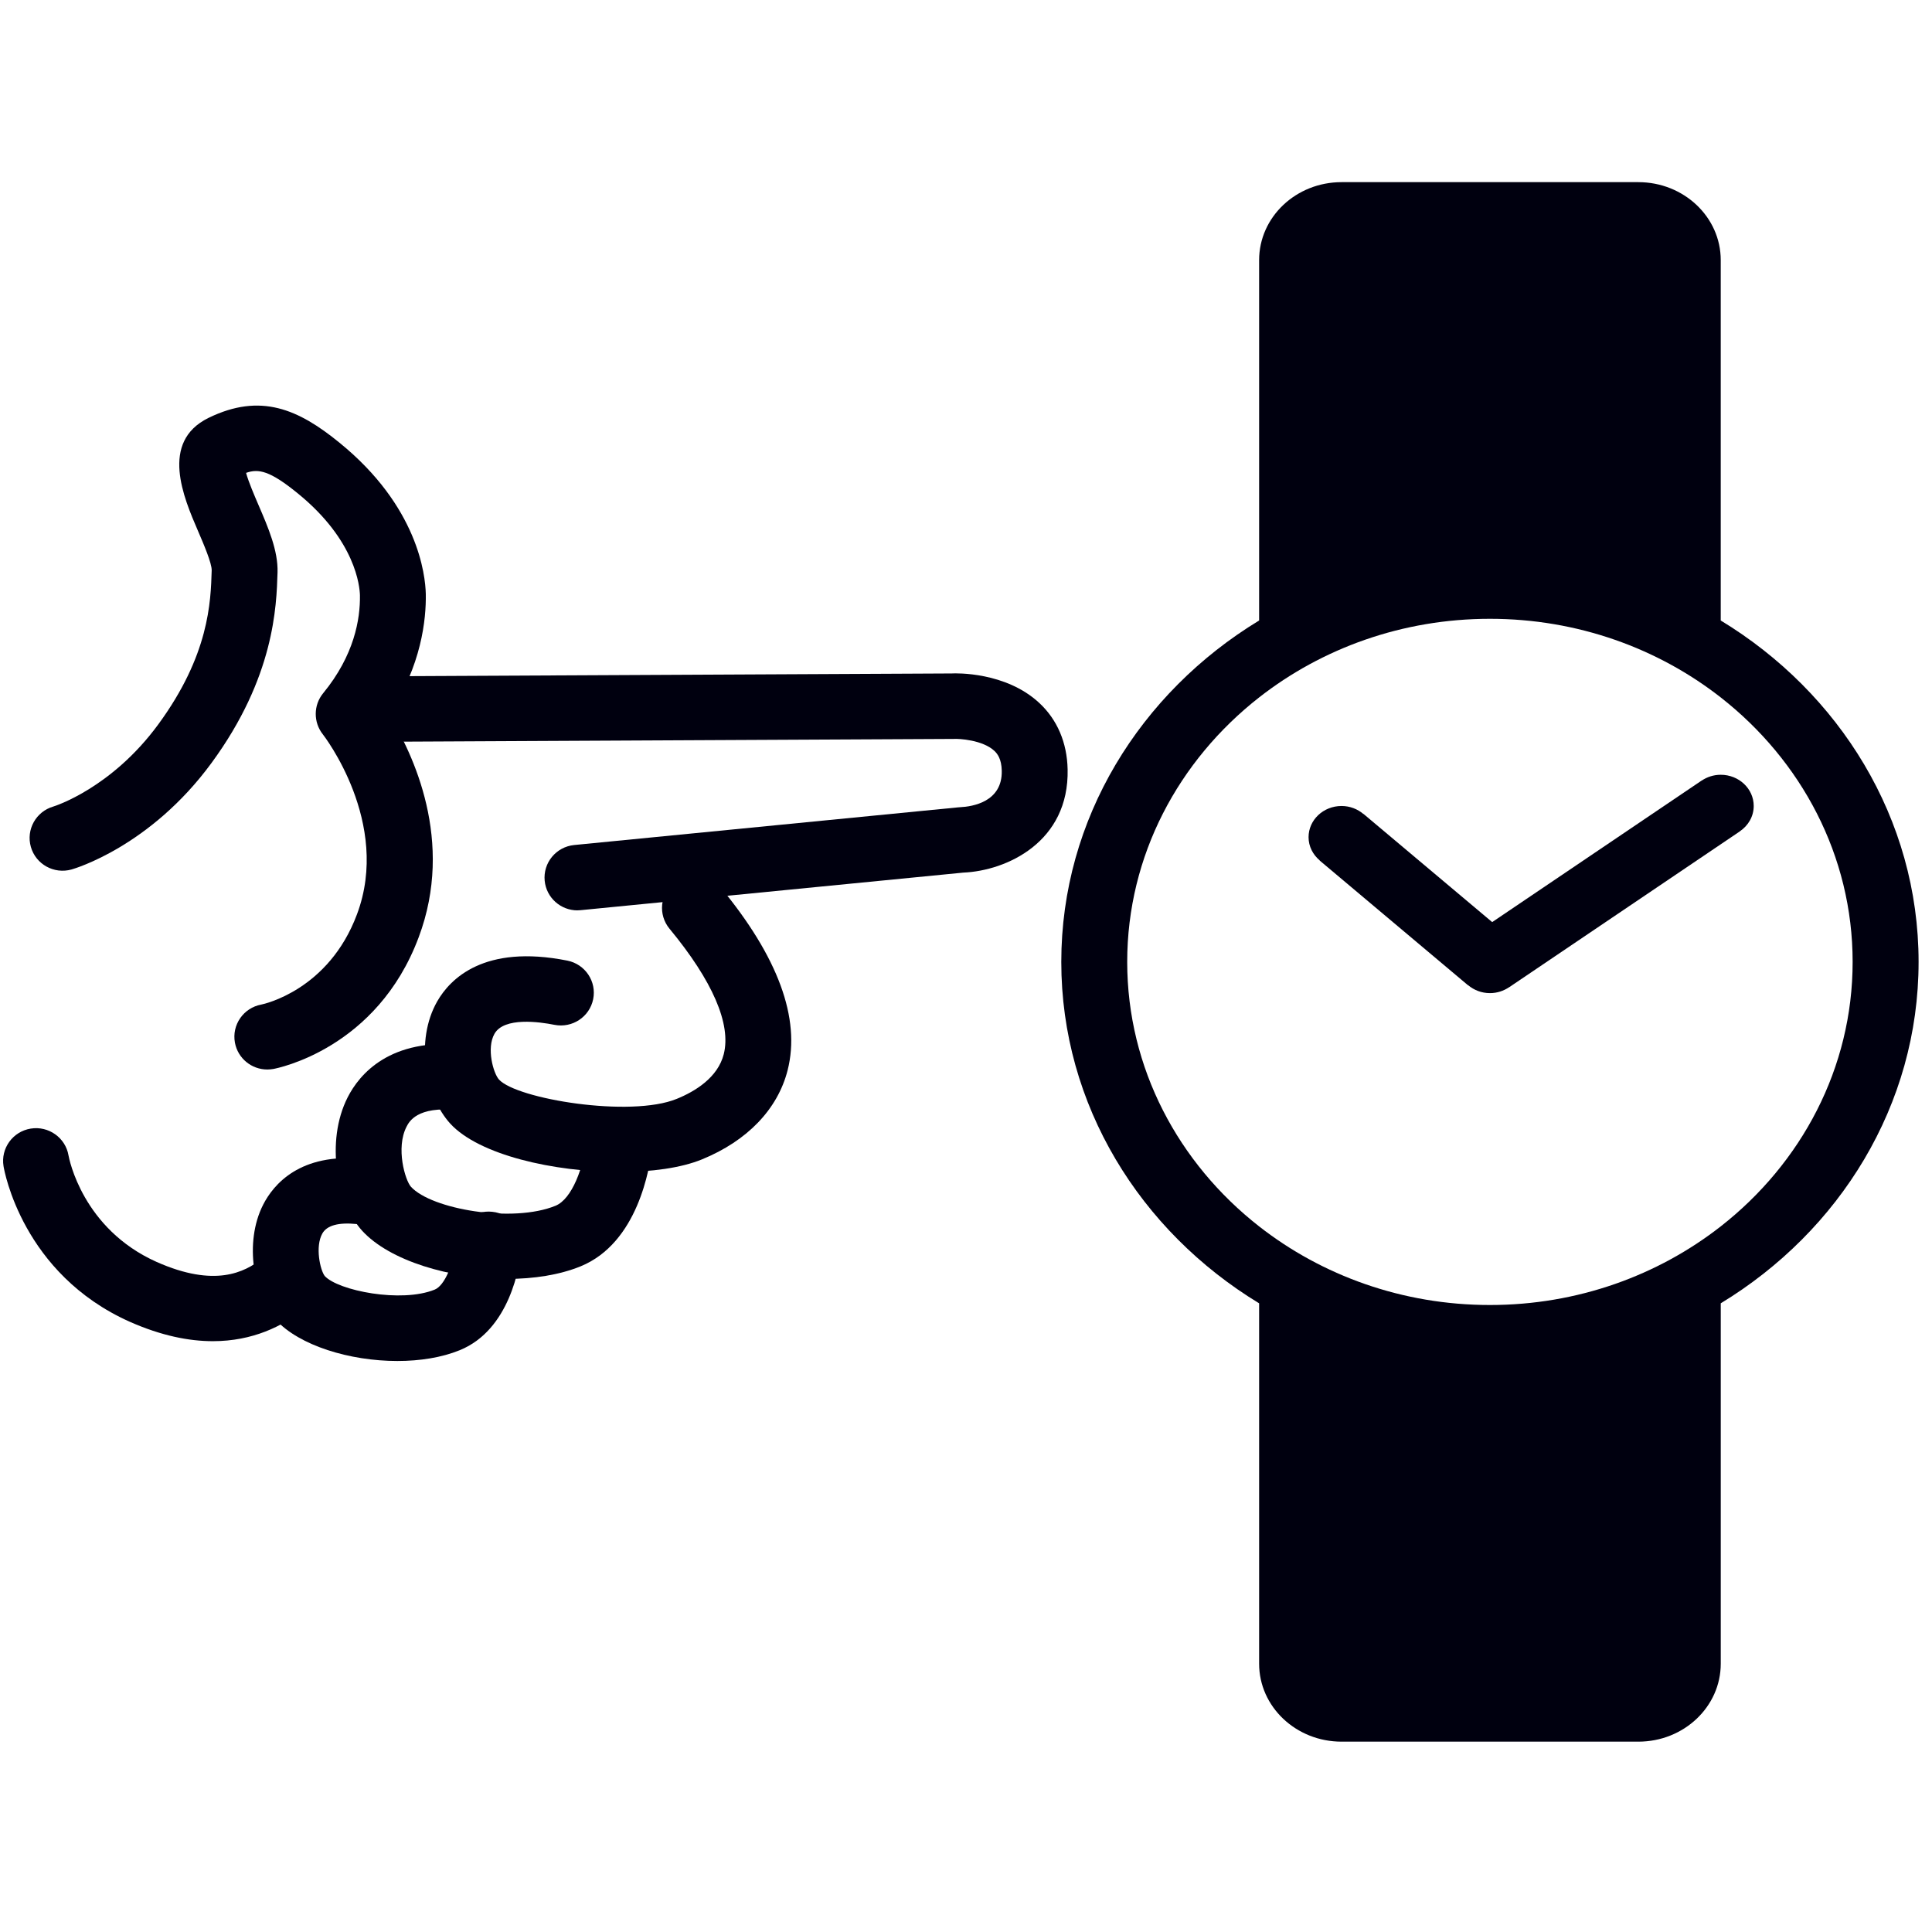
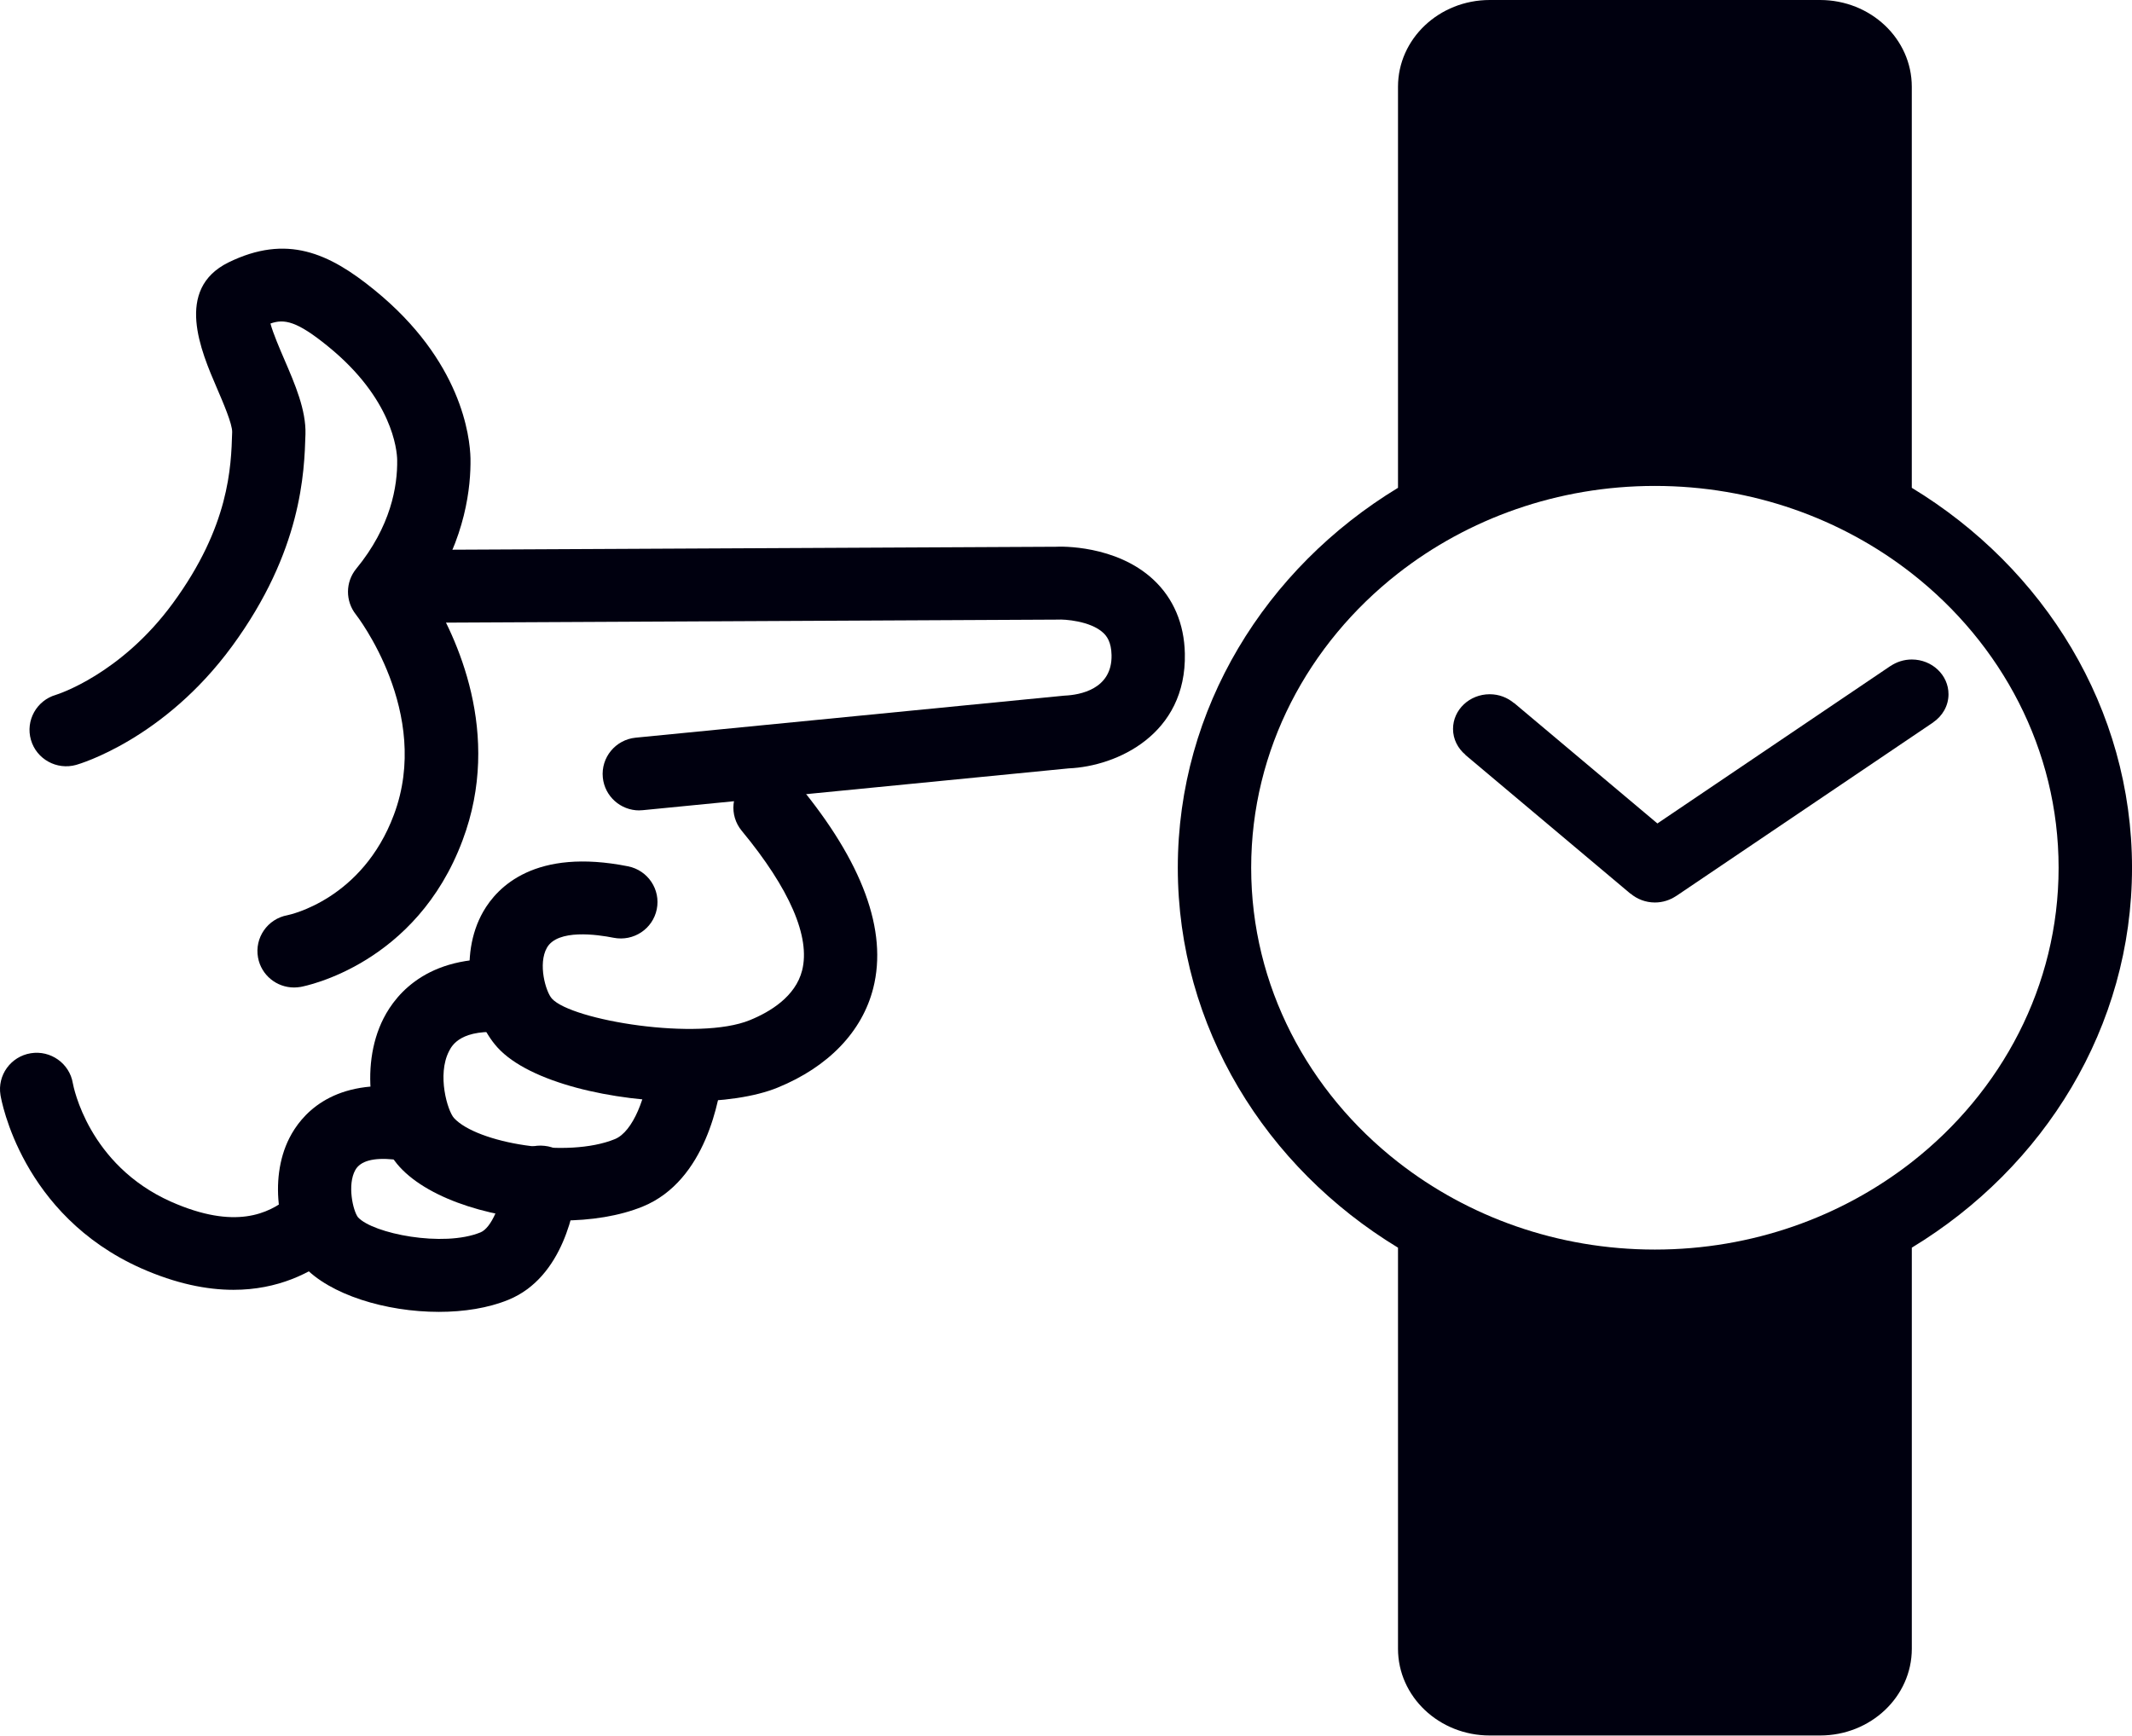
- <svg xmlns="http://www.w3.org/2000/svg" version="1.1" x="0px" y="0px" width="100px" height="100px" viewBox="0 0 100 100" enable-background="new 0 0 100 100" xml:space="preserve" id="svg2">
+ <svg xmlns="http://www.w3.org/2000/svg" version="1.1" x="0px" y="0px" width="99.145" height="80.72" viewBox="0 0 99.145 80.72" enable-background="new 0 0 100 100" xml:space="preserve" id="svg2">
  <defs id="defs45" />
-   <g id="Captions">
+   <g id="Captions" transform="translate(-0.160289,-9.427966)">
</g>
-   <g id="Your_Icon" style="fill:#00000f;fill-opacity:1">
+   <g id="Your_Icon" style="fill:#00000f;fill-opacity:1" transform="translate(-0.160289,-9.427966)">
    <path d="m 29.888,47.121 c -0.866,0 -1.608,-0.653 -1.695,-1.53 -0.092,-0.931 0.592,-1.761 1.529,-1.853 l 19.855,-1.948 c 0.038,-0.005 0.077,-0.007 0.115,-0.009 0.651,-0.031 2.194,-0.278 2.159,-1.886 -0.013,-0.618 -0.228,-0.886 -0.388,-1.035 -0.601,-0.558 -1.825,-0.634 -2.103,-0.613 l -29.791,0.147 c -0.003,0 -0.006,0 -0.009,0 -0.938,0 -1.701,-0.753 -1.705,-1.687 -0.004,-0.936 0.755,-1.698 1.696,-1.703 l 29.716,-0.146 c 0.213,-0.014 2.786,-0.089 4.522,1.523 0.934,0.865 1.442,2.056 1.471,3.44 0.084,3.762 -3.159,5.25 -5.4,5.345 l -19.803,1.944 c -0.057,0.005 -0.113,0.009 -0.17,0.009 z" id="path6" style="fill:#00000f;fill-opacity:1" />
    <g id="g8" style="fill:#00000f;fill-opacity:1">
		
		
	</g>
    <g id="g18" style="fill:#00000f;fill-opacity:1" transform="matrix(0.8524978,0,0,0.8474997,-6.659072,0.5082052)">
      <path d="m 20.735,81.311 c -1.456,0 -3.132,-0.334 -5.041,-1.184 -6.52,-2.926 -7.625,-9.234 -7.668,-9.502 -0.179,-1.09 0.56,-2.119 1.65,-2.297 1.085,-0.178 2.118,0.559 2.297,1.648 0.03,0.17 0.846,4.477 5.354,6.498 3.526,1.572 5.339,0.635 6.397,-0.207 0.864,-0.689 2.122,-0.543 2.81,0.32 0.688,0.865 0.544,2.123 -0.321,2.811 -1.243,0.989 -3.054,1.913 -5.478,1.913 z" id="path20" style="fill:#00000f;fill-opacity:1" />
    </g>
    <g id="g22" style="fill:#00000f;fill-opacity:1" transform="matrix(0.8524978,0,0,0.8474997,-6.659072,0.5082052)">
      <path d="m 24.039,64.719 c -0.946,0 -1.787,-0.674 -1.964,-1.639 -0.2,-1.086 0.519,-2.129 1.604,-2.328 0.15,-0.031 4.088,-0.881 5.806,-5.51 2.092,-5.604 -2.031,-10.941 -2.073,-10.994 -0.579,-0.736 -0.574,-1.781 0.018,-2.508 1.892,-2.316 2.259,-4.533 2.235,-5.984 -0.012,-0.525 -0.25,-3.346 -3.776,-6.225 -1.687,-1.383 -2.381,-1.521 -3.137,-1.25 0.148,0.549 0.514,1.402 0.755,1.965 0.587,1.369 1.193,2.785 1.155,4.109 -0.062,2.08 -0.191,6.404 -4.005,11.637 -3.713,5.1 -8.306,6.455 -8.5,6.51 -1.063,0.301 -2.169,-0.314 -2.471,-1.375 -0.302,-1.059 0.309,-2.16 1.363,-2.469 0.086,-0.025 3.534,-1.119 6.375,-5.021 3.086,-4.232 3.183,-7.467 3.24,-9.398 0.013,-0.441 -0.497,-1.629 -0.833,-2.416 -0.87,-2.031 -2.326,-5.428 0.631,-6.896 3.173,-1.562 5.477,-0.527 7.96,1.51 4.759,3.887 5.215,8.057 5.242,9.244 0.026,1.537 -0.257,4.375 -2.237,7.371 1.462,2.377 3.996,7.723 1.806,13.588 -2.528,6.812 -8.574,8 -8.83,8.047 -0.122,0.02 -0.244,0.032 -0.364,0.032 z" id="path24" style="fill:#00000f;fill-opacity:1" />
    </g>
    <g id="g26" style="fill:#00000f;fill-opacity:1" transform="matrix(0.8524978,0,0,0.8474997,-6.659072,0.5082052)">
      <path d="m 45.416,70.979 c -3.97,0 -8.533,-1.039 -10.274,-2.963 -1.49,-1.648 -2.16,-5.039 -0.783,-7.461 0.777,-1.365 2.835,-3.502 7.901,-2.486 1.083,0.219 1.784,1.273 1.566,2.355 -0.218,1.082 -1.267,1.781 -2.355,1.566 -0.896,-0.18 -3.046,-0.488 -3.635,0.543 -0.504,0.887 -0.069,2.422 0.272,2.799 1.075,1.188 7.982,2.342 10.797,1.178 1.102,-0.451 2.489,-1.293 2.85,-2.73 0.46,-1.832 -0.679,-4.48 -3.294,-7.66 -0.702,-0.854 -0.579,-2.113 0.274,-2.816 0.854,-0.699 2.113,-0.578 2.815,0.275 3.504,4.26 4.878,8.02 4.084,11.176 -0.6,2.385 -2.448,4.322 -5.207,5.455 -1.258,0.519 -3.063,0.769 -5.011,0.769 z" id="path28" style="fill:#00000f;fill-opacity:1" />
    </g>
    <g id="g30" style="fill:#00000f;fill-opacity:1" transform="matrix(0.8524978,0,0,0.8474997,-6.659072,0.5082052)">
      <path d="m 38.603,77.508 c -3.449,0 -7.14,-1.105 -8.808,-2.947 -1.517,-1.682 -2.246,-5.439 -0.872,-8.15 0.704,-1.389 2.555,-3.654 7.051,-3.193 1.099,0.111 1.899,1.092 1.788,2.191 -0.111,1.099 -1.101,1.912 -2.192,1.787 -2.433,-0.244 -2.917,0.705 -3.077,1.02 -0.663,1.299 -0.081,3.271 0.269,3.664 1.242,1.373 6.17,2.234 8.778,1.16 1.003,-0.412 1.713,-2.352 1.896,-4.053 0.118,-1.098 1.101,-1.895 2.203,-1.773 1.098,0.117 1.893,1.104 1.775,2.201 -0.146,1.359 -0.892,5.9 -4.35,7.324 -1.278,0.525 -2.843,0.769 -4.461,0.769 z" id="path32" style="fill:#00000f;fill-opacity:1" />
    </g>
    <g id="g34" style="fill:#00000f;fill-opacity:1" transform="matrix(0.8524978,0,0,0.8474997,-6.659072,0.5082052)">
      <path d="m 31.938,82.521 c -2.889,0 -5.951,-0.939 -7.388,-2.52 -1.312,-1.451 -1.945,-4.693 -0.76,-7.029 0.615,-1.213 2.225,-3.186 6.089,-2.793 1.099,0.113 1.898,1.096 1.785,2.195 -0.113,1.098 -1.096,1.908 -2.194,1.783 -1.108,-0.111 -1.81,0.082 -2.088,0.578 -0.449,0.803 -0.13,2.234 0.145,2.594 0.813,0.895 4.653,1.666 6.683,0.83 0.584,-0.238 1.154,-1.541 1.299,-2.965 0.112,-1.098 1.088,-1.912 2.193,-1.785 1.099,0.111 1.898,1.094 1.787,2.191 -0.118,1.156 -0.737,5.02 -3.76,6.26 -1.1,0.452 -2.426,0.661 -3.791,0.661 z" id="path36" style="fill:#00000f;fill-opacity:1" />
    </g>
    <g id="g38" style="fill:#00000f;fill-opacity:1" transform="matrix(0.8524978,0,0,0.8474997,-7.200914,0.2388726)">
      <path stroke-miterlimit="10" d="M 52.4,59.086" id="path40" style="fill:#00000f;fill-opacity:1;stroke:#d9272e;stroke-width:4;stroke-linecap:round;stroke-linejoin:round;stroke-miterlimit:10" />
    </g>
    <path d="M 89.065,32.117 V 13.464 c 0,-2.229 -1.91,-4.036 -4.267,-4.036 H 69.439 c -2.357,0 -4.267,1.807 -4.267,4.036 v 18.653 c -6.152,3.735 -10.24,10.258 -10.24,17.671 0,7.413 4.088,13.937 10.24,17.671 v 18.653 c 0,2.229 1.91,4.036 4.267,4.036 h 15.36 c 2.357,0 4.267,-1.807 4.267,-4.036 V 67.459 c 6.152,-3.734 10.24,-10.258 10.24,-17.671 0,-7.413 -4.088,-13.936 -10.24,-17.671 z m 0,31.36 c -3.249,2.54 -7.412,4.07 -11.947,4.07 -4.535,0 -8.698,-1.53 -11.947,-4.07 -4.167,-3.259 -6.827,-8.187 -6.827,-13.689 0,-5.503 2.66,-10.428 6.827,-13.689 3.249,-2.541 7.412,-4.07 11.947,-4.07 4.535,0 8.698,1.529 11.947,4.07 4.167,3.26 6.827,8.186 6.827,13.689 0,5.502 -2.66,10.429 -6.827,13.689 z" id="path3" />
    <path d="m 90.772,41.716 c 0,-0.891 -0.765,-1.614 -1.707,-1.614 -0.37,0 -0.71,0.115 -0.99,0.304 l -0.002,-0.002 -10.838,7.324 -6.663,-5.602 -0.004,0.005 c -0.301,-0.254 -0.695,-0.413 -1.13,-0.413 -0.942,0 -1.707,0.723 -1.707,1.614 0,0.479 0.226,0.906 0.577,1.202 l -0.004,0.005 7.68,6.458 0.004,-0.005 c 0.301,0.253 0.695,0.412 1.13,0.412 0.37,0 0.71,-0.115 0.99,-0.304 l 0.002,0.002 11.947,-8.072 -0.002,-0.002 c 0.432,-0.293 0.717,-0.769 0.717,-1.311 z" id="path5" />
  </g>
-   <g id="Layer_3">
+   <g id="Layer_3" transform="translate(-0.160289,-9.427966)">
</g>
</svg>
